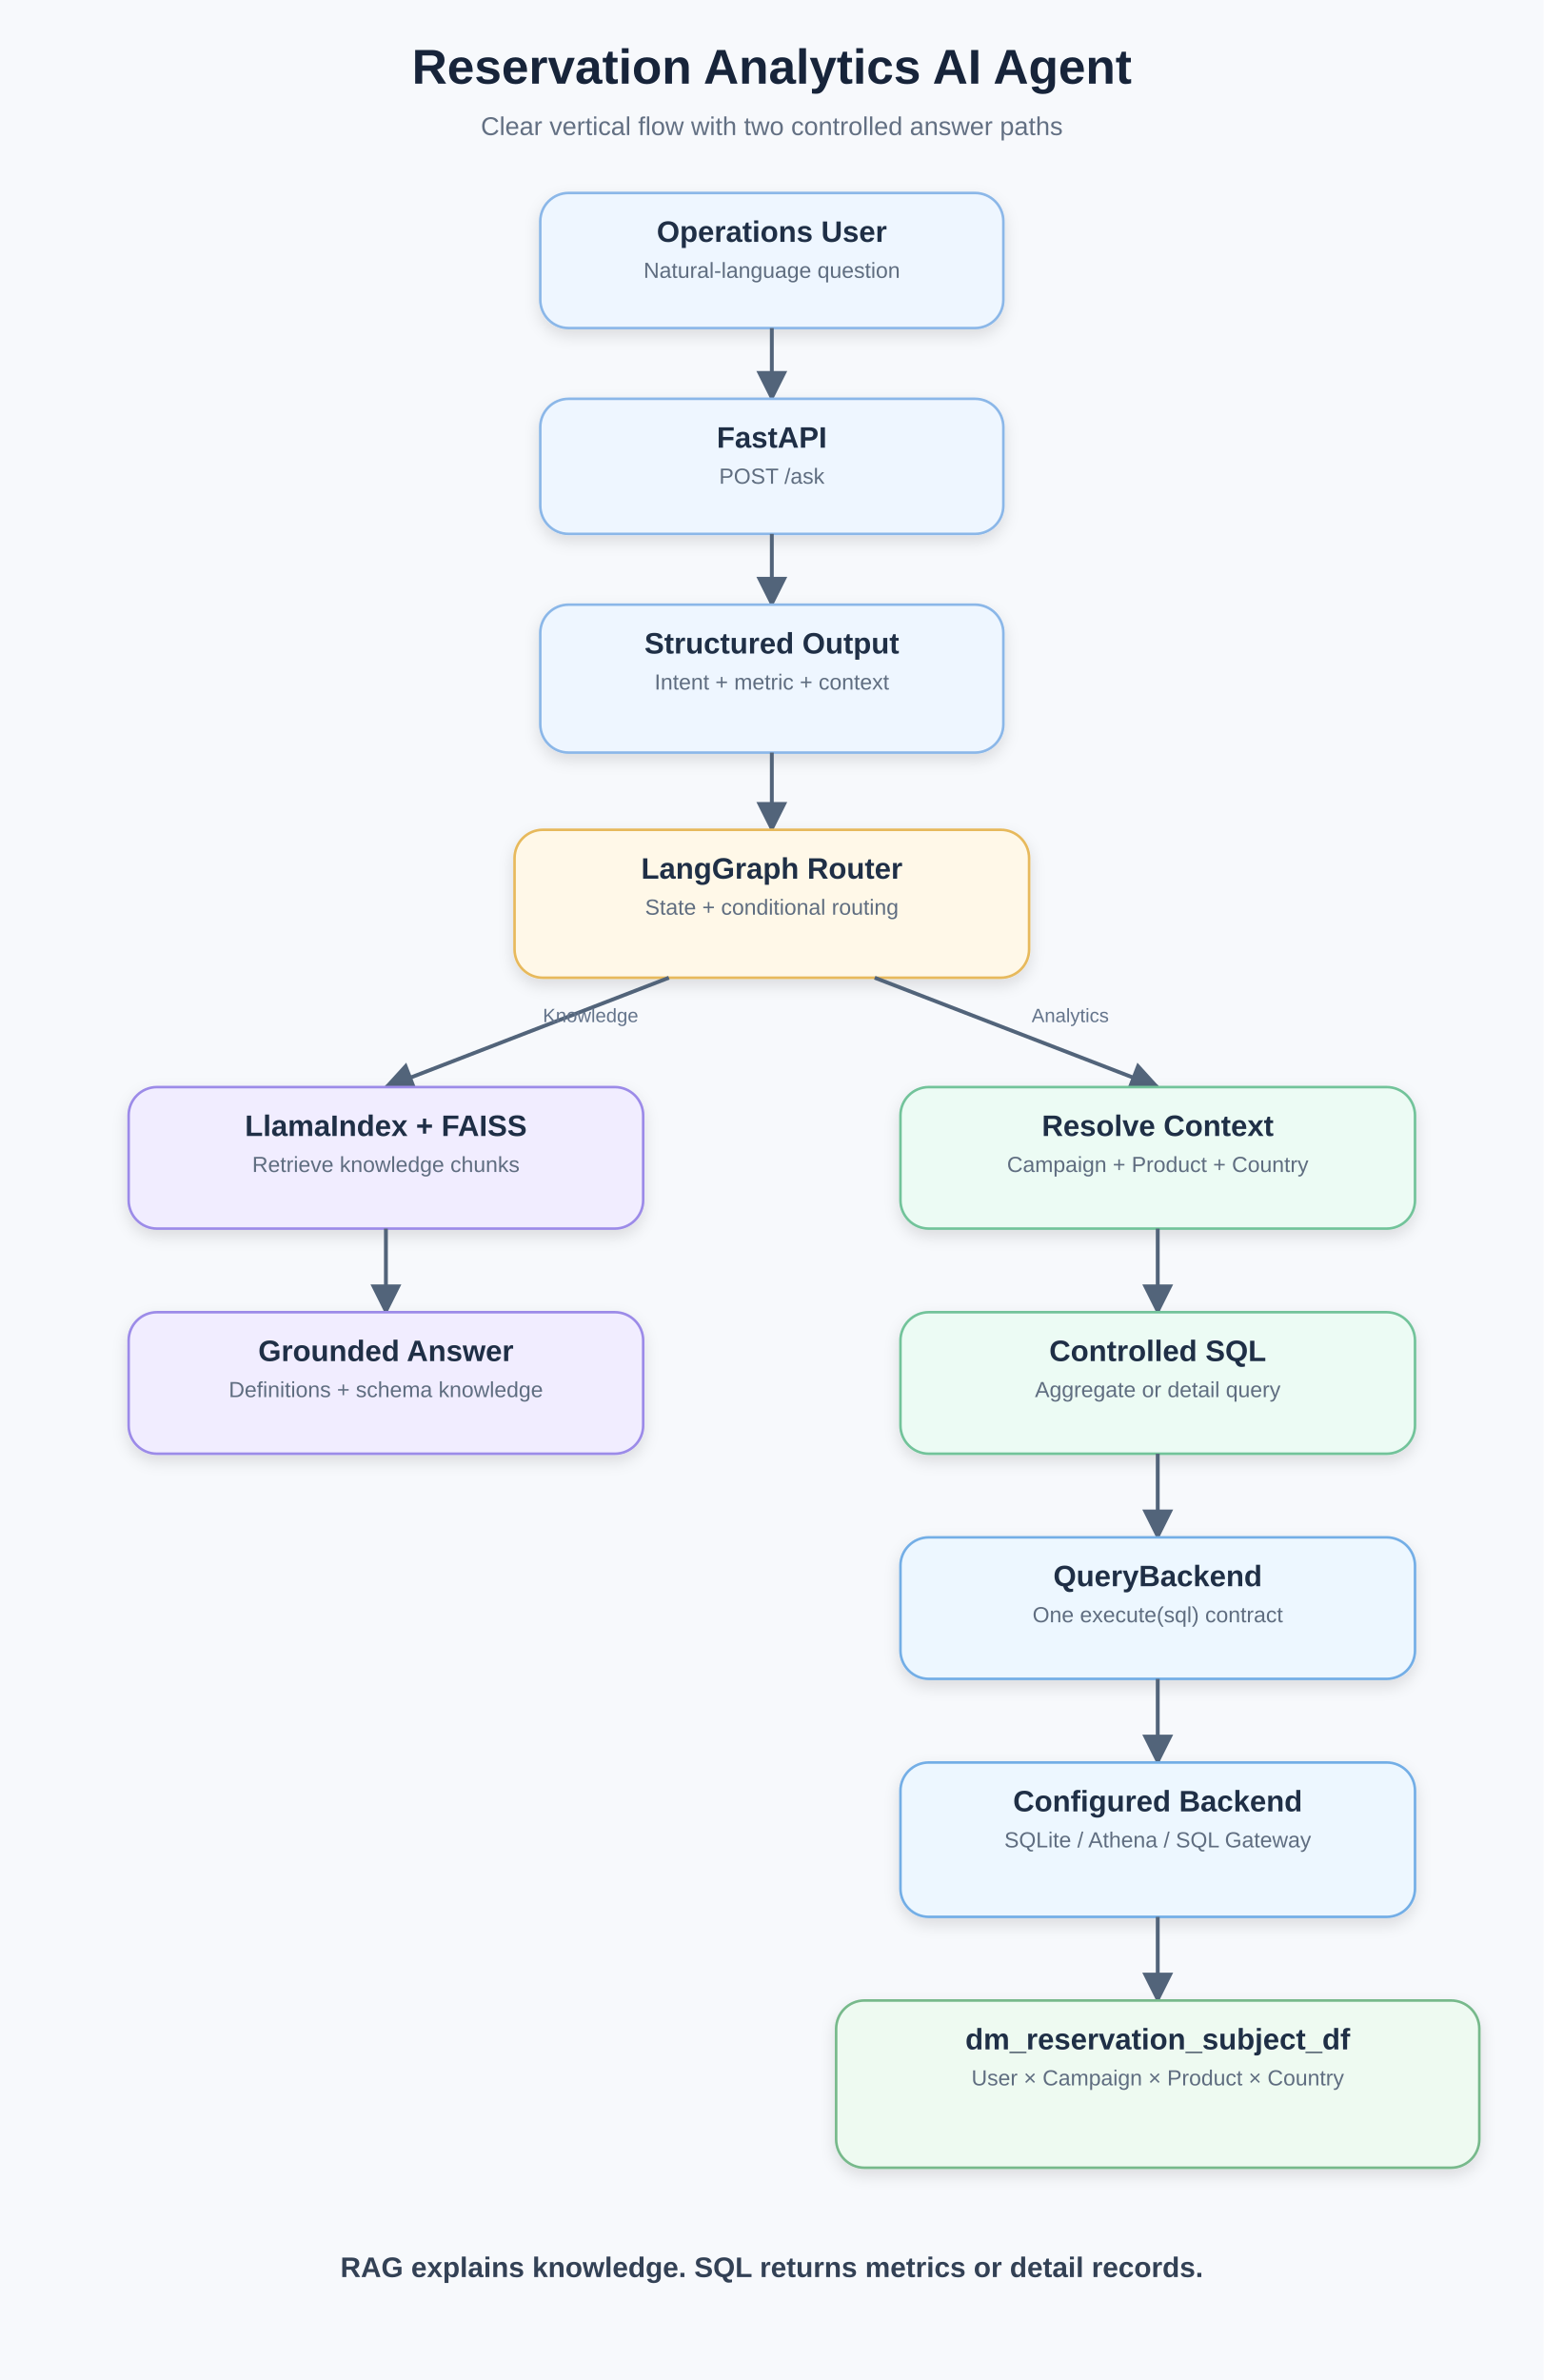
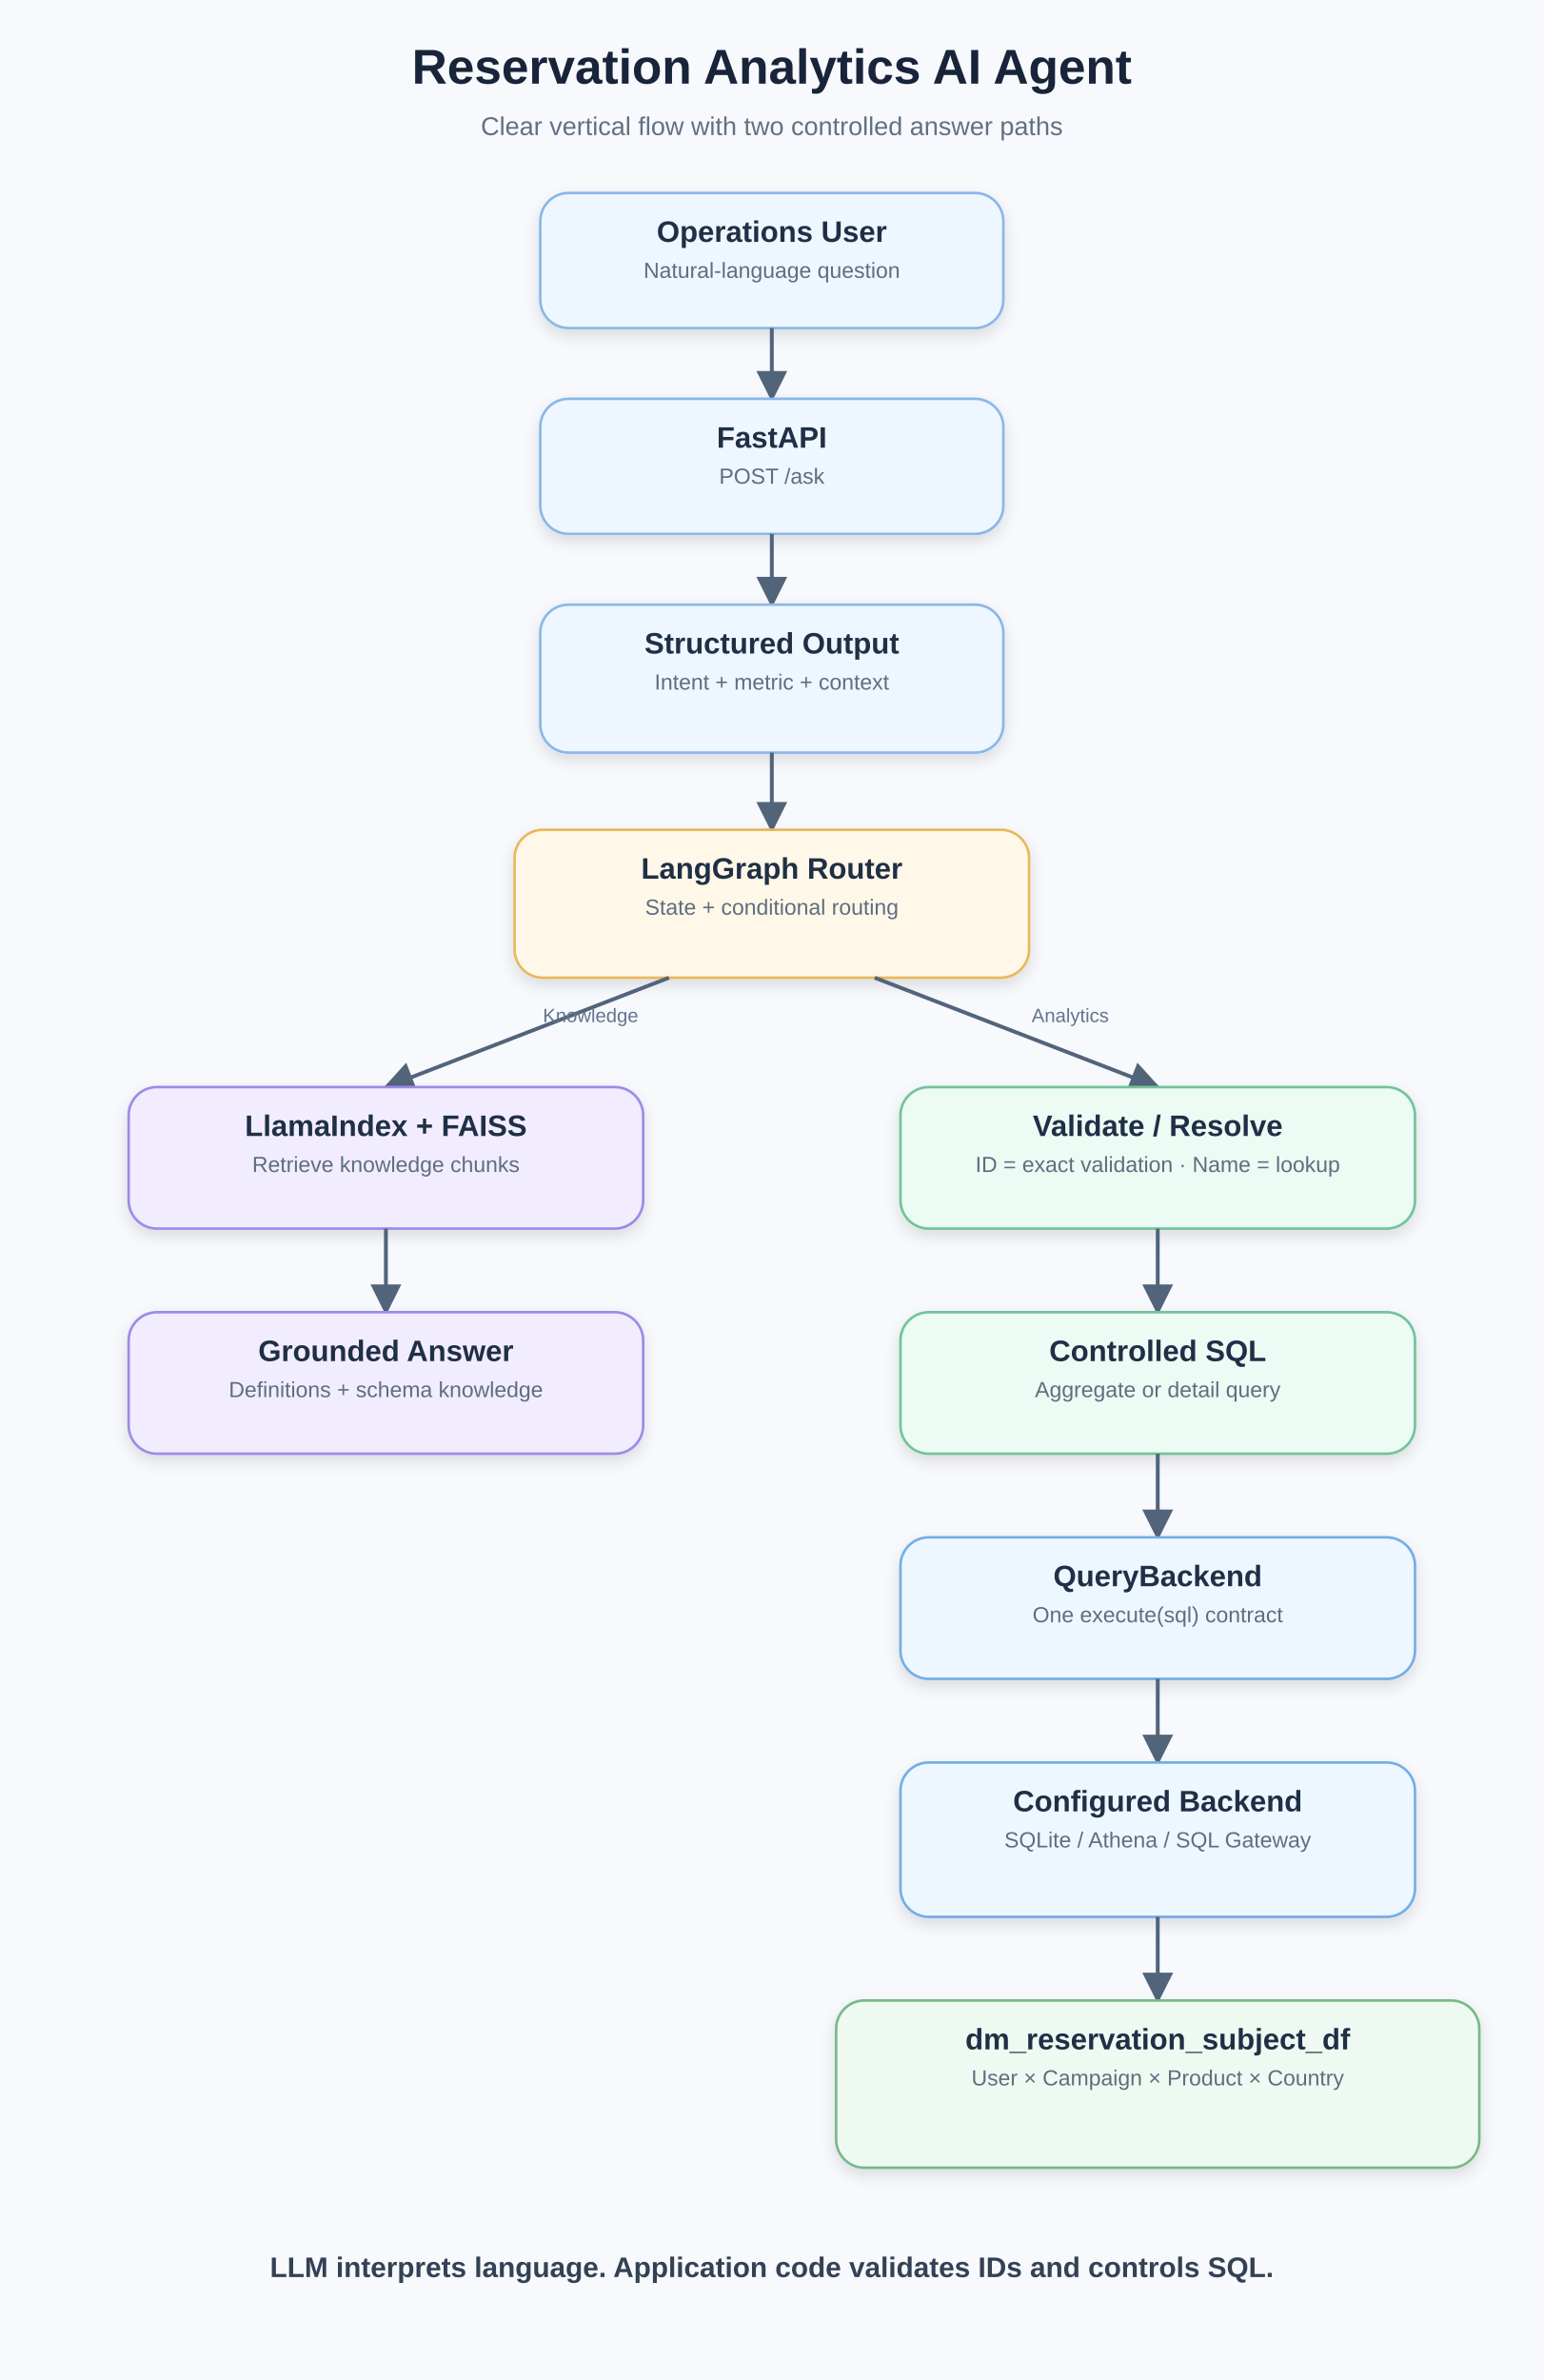
<svg xmlns="http://www.w3.org/2000/svg" width="1200" height="1850" viewBox="0 0 1200 1850">
  <defs>
    <filter id="shadow" x="-20%" y="-20%" width="140%" height="140%">
      <feDropShadow dx="0" dy="5" stdDeviation="6" flood-opacity="0.12" />
    </filter>
    <marker id="arrow" viewBox="0 0 10 10" refX="9" refY="5" markerWidth="8" markerHeight="8" orient="auto-start-reverse">
      <path d="M 0 0 L 10 5 L 0 10 z" fill="#52647a" />
    </marker>
  </defs>
  <rect width="1200" height="1850" fill="#f7f9fc" />
  <text x="600" y="65" text-anchor="middle" font-family="Arial" font-size="38" font-weight="700" fill="#17243a">Reservation Analytics AI Agent</text>
  <text x="600" y="105" text-anchor="middle" font-family="Arial" font-size="20" fill="#637083">Clear vertical flow with two controlled answer paths</text>
  <rect x="420" y="150" width="360" height="105" rx="22" fill="#eef6ff" stroke="#8bb7e8" stroke-width="2" filter="url(#shadow)" />
  <text x="600.0" y="188" text-anchor="middle" font-family="Arial" font-size="23" font-weight="700" fill="#1f2f46">Operations User</text>
  <text x="600.0" y="216" text-anchor="middle" font-family="Arial" font-size="17" fill="#5f6d80">Natural-language question</text>
  <line x1="600" y1="255" x2="600" y2="310" stroke="#52647a" stroke-width="3" marker-end="url(#arrow)" />
  <rect x="420" y="310" width="360" height="105" rx="22" fill="#eef6ff" stroke="#8bb7e8" stroke-width="2" filter="url(#shadow)" />
  <text x="600.0" y="348" text-anchor="middle" font-family="Arial" font-size="23" font-weight="700" fill="#1f2f46">FastAPI</text>
  <text x="600.0" y="376" text-anchor="middle" font-family="Arial" font-size="17" fill="#5f6d80">POST /ask</text>
  <line x1="600" y1="415" x2="600" y2="470" stroke="#52647a" stroke-width="3" marker-end="url(#arrow)" />
  <rect x="420" y="470" width="360" height="115" rx="22" fill="#eef6ff" stroke="#8bb7e8" stroke-width="2" filter="url(#shadow)" />
  <text x="600.0" y="508" text-anchor="middle" font-family="Arial" font-size="23" font-weight="700" fill="#1f2f46">Structured Output</text>
  <text x="600.0" y="536" text-anchor="middle" font-family="Arial" font-size="17" fill="#5f6d80">Intent + metric + context</text>
  <line x1="600" y1="585" x2="600" y2="645" stroke="#52647a" stroke-width="3" marker-end="url(#arrow)" />
  <rect x="400" y="645" width="400" height="115" rx="22" fill="#fff8e8" stroke="#e7b95b" stroke-width="2" filter="url(#shadow)" />
  <text x="600.0" y="683" text-anchor="middle" font-family="Arial" font-size="23" font-weight="700" fill="#1f2f46">LangGraph Router</text>
  <text x="600.0" y="711" text-anchor="middle" font-family="Arial" font-size="17" fill="#5f6d80">State + conditional routing</text>
  <line x1="520" y1="760" x2="300" y2="845" stroke="#52647a" stroke-width="3" marker-end="url(#arrow)" />
  <text x="422.0" y="794.5" font-family="Arial" font-size="15" fill="#64748b">Knowledge</text>
  <line x1="680" y1="760" x2="900" y2="845" stroke="#52647a" stroke-width="3" marker-end="url(#arrow)" />
  <text x="802.0" y="794.5" font-family="Arial" font-size="15" fill="#64748b">Analytics</text>
  <rect x="100" y="845" width="400" height="110" rx="22" fill="#f1edff" stroke="#9c8be8" stroke-width="2" filter="url(#shadow)" />
  <text x="300.0" y="883" text-anchor="middle" font-family="Arial" font-size="23" font-weight="700" fill="#1f2f46">LlamaIndex + FAISS</text>
  <text x="300.0" y="911" text-anchor="middle" font-family="Arial" font-size="17" fill="#5f6d80">Retrieve knowledge chunks</text>
  <line x1="300" y1="955" x2="300" y2="1020" stroke="#52647a" stroke-width="3" marker-end="url(#arrow)" />
  <rect x="100" y="1020" width="400" height="110" rx="22" fill="#f1edff" stroke="#9c8be8" stroke-width="2" filter="url(#shadow)" />
  <text x="300.0" y="1058" text-anchor="middle" font-family="Arial" font-size="23" font-weight="700" fill="#1f2f46">Grounded Answer</text>
  <text x="300.0" y="1086" text-anchor="middle" font-family="Arial" font-size="17" fill="#5f6d80">Definitions + schema knowledge</text>
  <rect x="700" y="845" width="400" height="110" rx="22" fill="#ecfbf4" stroke="#72c39a" stroke-width="2" filter="url(#shadow)" />
-   <text x="900.0" y="883" text-anchor="middle" font-family="Arial" font-size="23" font-weight="700" fill="#1f2f46">Resolve Context</text>
-   <text x="900.0" y="911" text-anchor="middle" font-family="Arial" font-size="17" fill="#5f6d80">Campaign + Product + Country</text>
+   <text x="900.0" y="883" text-anchor="middle" font-family="Arial" font-size="23" font-weight="700" fill="#1f2f46">Validate / Resolve</text>
+   <text x="900.0" y="911" text-anchor="middle" font-family="Arial" font-size="17" fill="#5f6d80">ID = exact validation · Name = lookup</text>
  <line x1="900" y1="955" x2="900" y2="1020" stroke="#52647a" stroke-width="3" marker-end="url(#arrow)" />
  <rect x="700" y="1020" width="400" height="110" rx="22" fill="#ecfbf4" stroke="#72c39a" stroke-width="2" filter="url(#shadow)" />
  <text x="900.0" y="1058" text-anchor="middle" font-family="Arial" font-size="23" font-weight="700" fill="#1f2f46">Controlled SQL</text>
  <text x="900.0" y="1086" text-anchor="middle" font-family="Arial" font-size="17" fill="#5f6d80">Aggregate or detail query</text>
  <line x1="900" y1="1130" x2="900" y2="1195" stroke="#52647a" stroke-width="3" marker-end="url(#arrow)" />
  <rect x="700" y="1195" width="400" height="110" rx="22" fill="#edf7ff" stroke="#73aee6" stroke-width="2" filter="url(#shadow)" />
  <text x="900.0" y="1233" text-anchor="middle" font-family="Arial" font-size="23" font-weight="700" fill="#1f2f46">QueryBackend</text>
  <text x="900.0" y="1261" text-anchor="middle" font-family="Arial" font-size="17" fill="#5f6d80">One execute(sql) contract</text>
  <line x1="900" y1="1305" x2="900" y2="1370" stroke="#52647a" stroke-width="3" marker-end="url(#arrow)" />
  <rect x="700" y="1370" width="400" height="120" rx="22" fill="#edf7ff" stroke="#73aee6" stroke-width="2" filter="url(#shadow)" />
  <text x="900.0" y="1408" text-anchor="middle" font-family="Arial" font-size="23" font-weight="700" fill="#1f2f46">Configured Backend</text>
  <text x="900.0" y="1436" text-anchor="middle" font-family="Arial" font-size="17" fill="#5f6d80">SQLite / Athena / SQL Gateway</text>
  <line x1="900" y1="1490" x2="900" y2="1555" stroke="#52647a" stroke-width="3" marker-end="url(#arrow)" />
  <rect x="650" y="1555" width="500" height="130" rx="22" fill="#eefaf1" stroke="#77b98b" stroke-width="2" filter="url(#shadow)" />
  <text x="900.0" y="1593" text-anchor="middle" font-family="Arial" font-size="23" font-weight="700" fill="#1f2f46">dm_reservation_subject_df</text>
  <text x="900.0" y="1621" text-anchor="middle" font-family="Arial" font-size="17" fill="#5f6d80">User × Campaign × Product × Country</text>
-   <text x="600" y="1770" text-anchor="middle" font-family="Arial" font-size="22" font-weight="700" fill="#334155">RAG explains knowledge. SQL returns metrics or detail records.</text>
+   <text x="600" y="1770" text-anchor="middle" font-family="Arial" font-size="22" font-weight="700" fill="#334155">LLM interprets language. Application code validates IDs and controls SQL.</text>
</svg>
